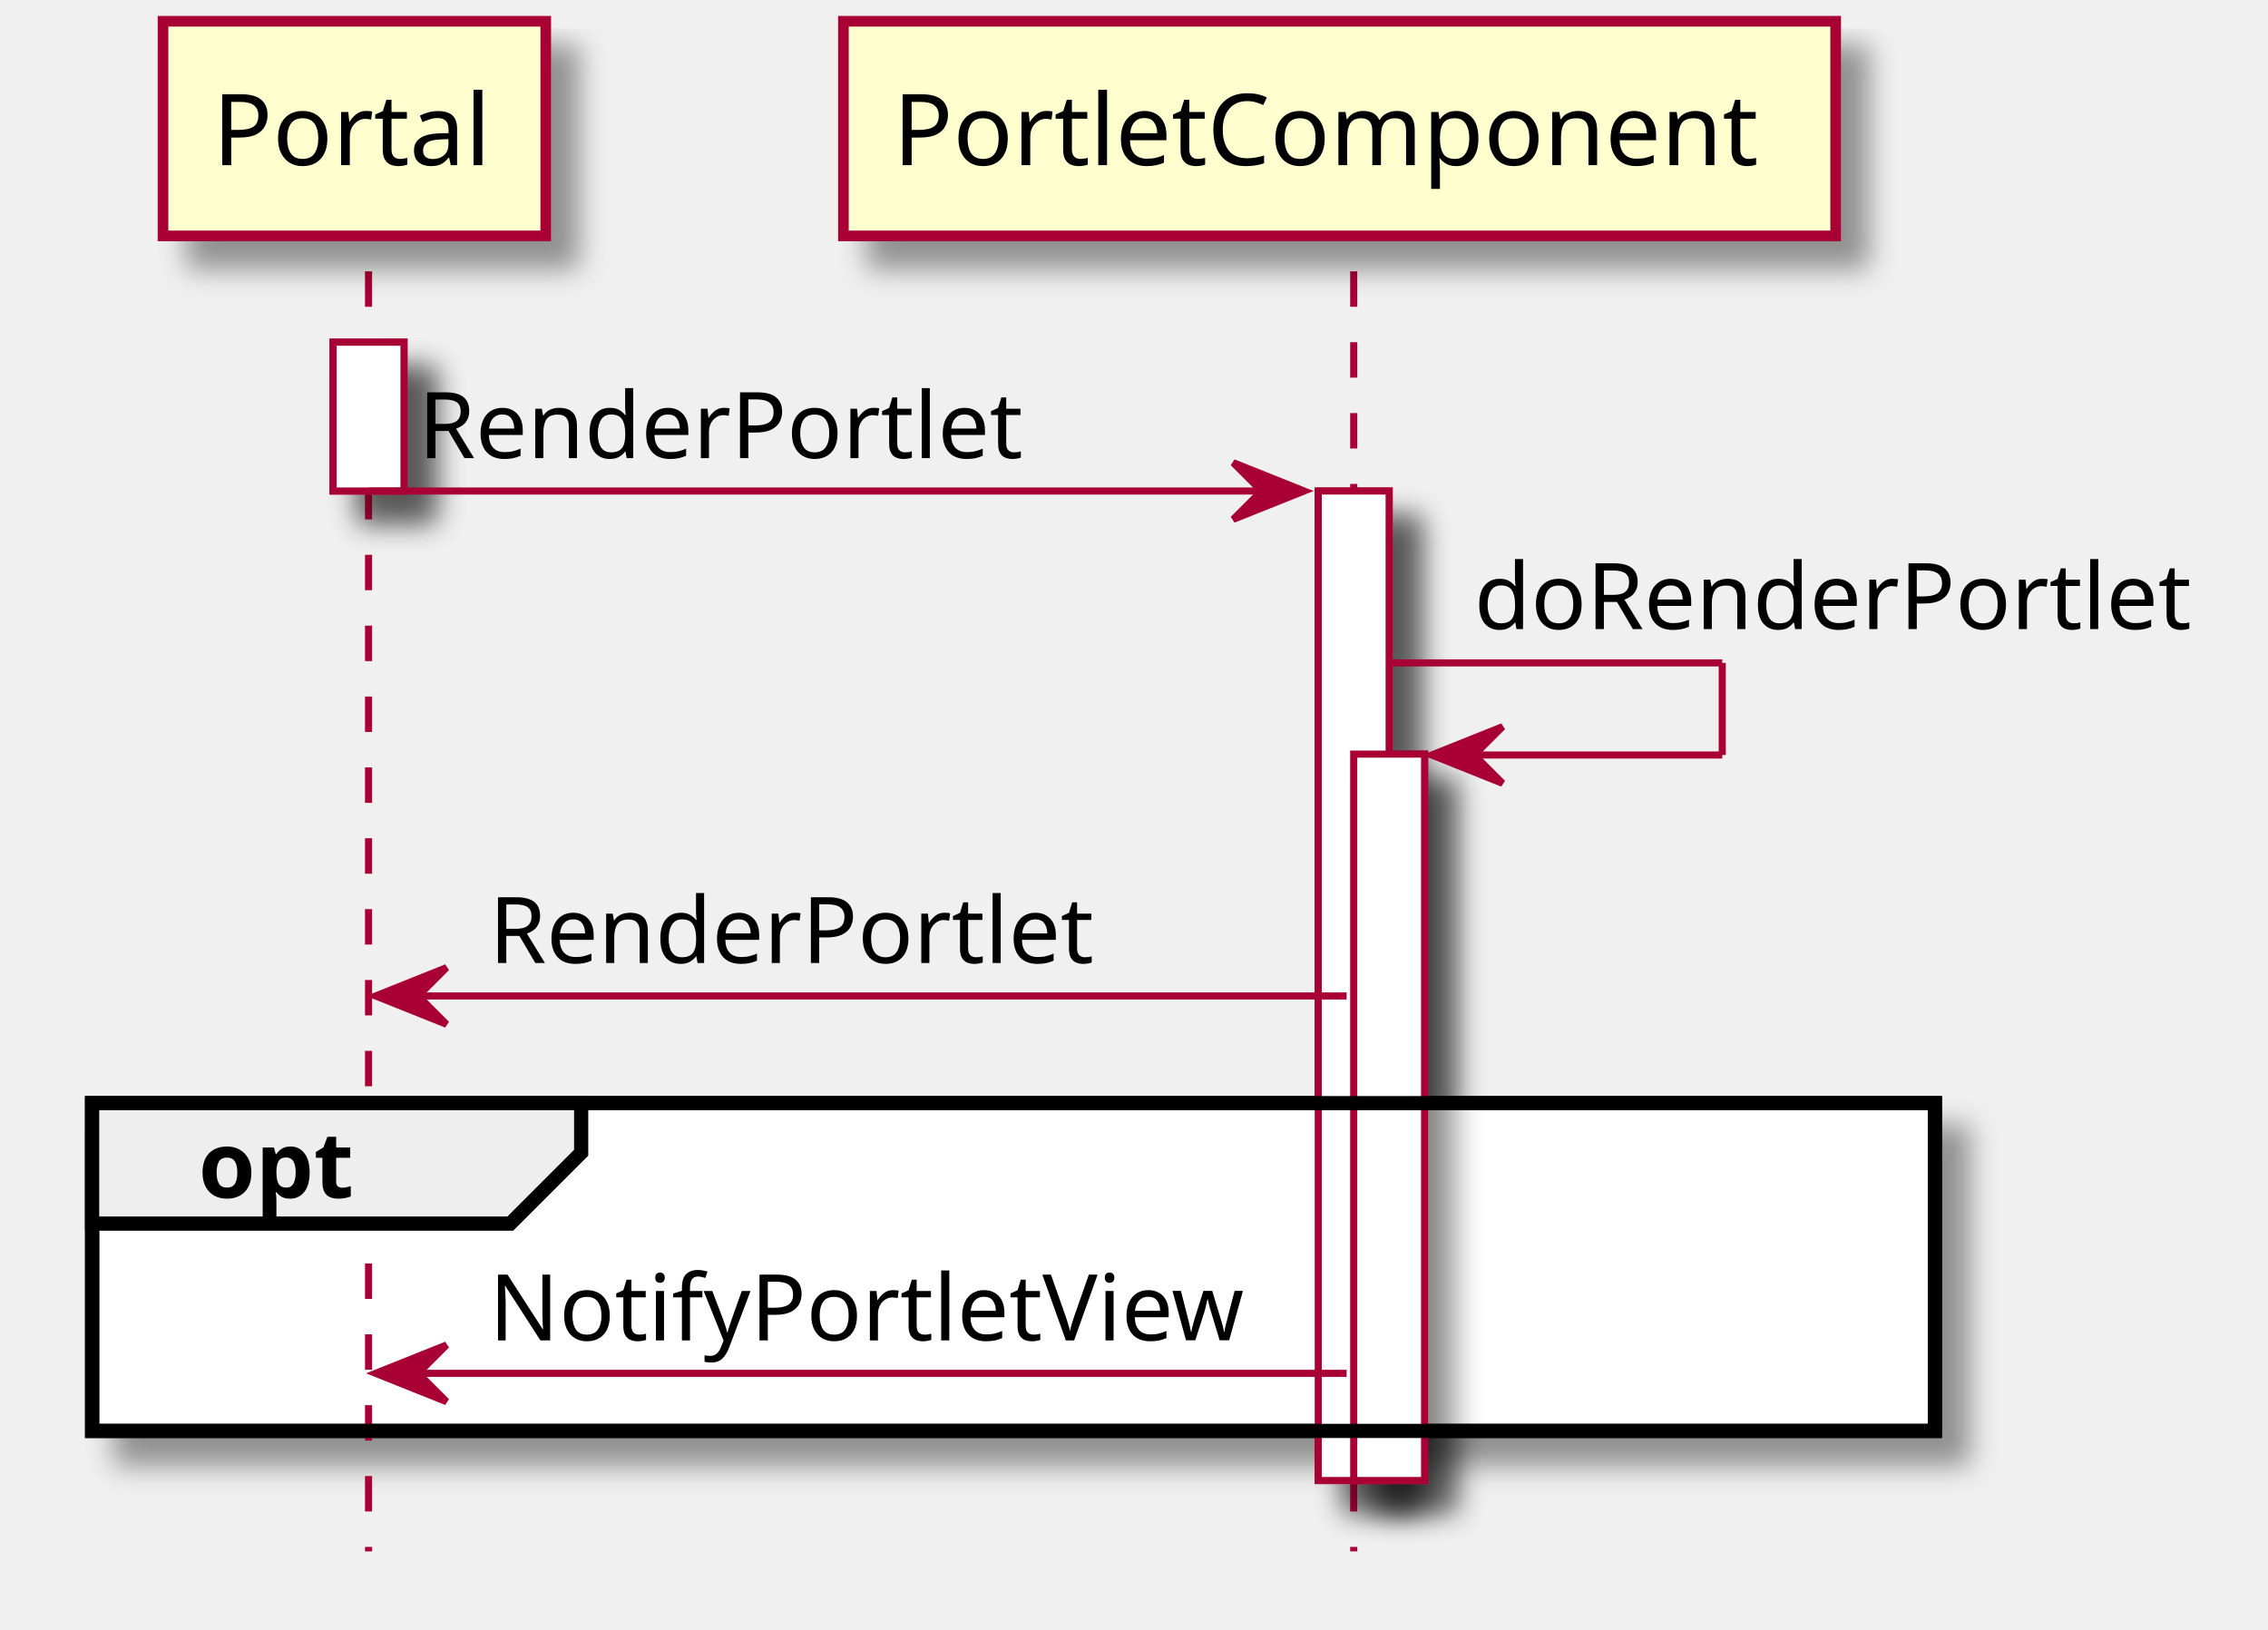
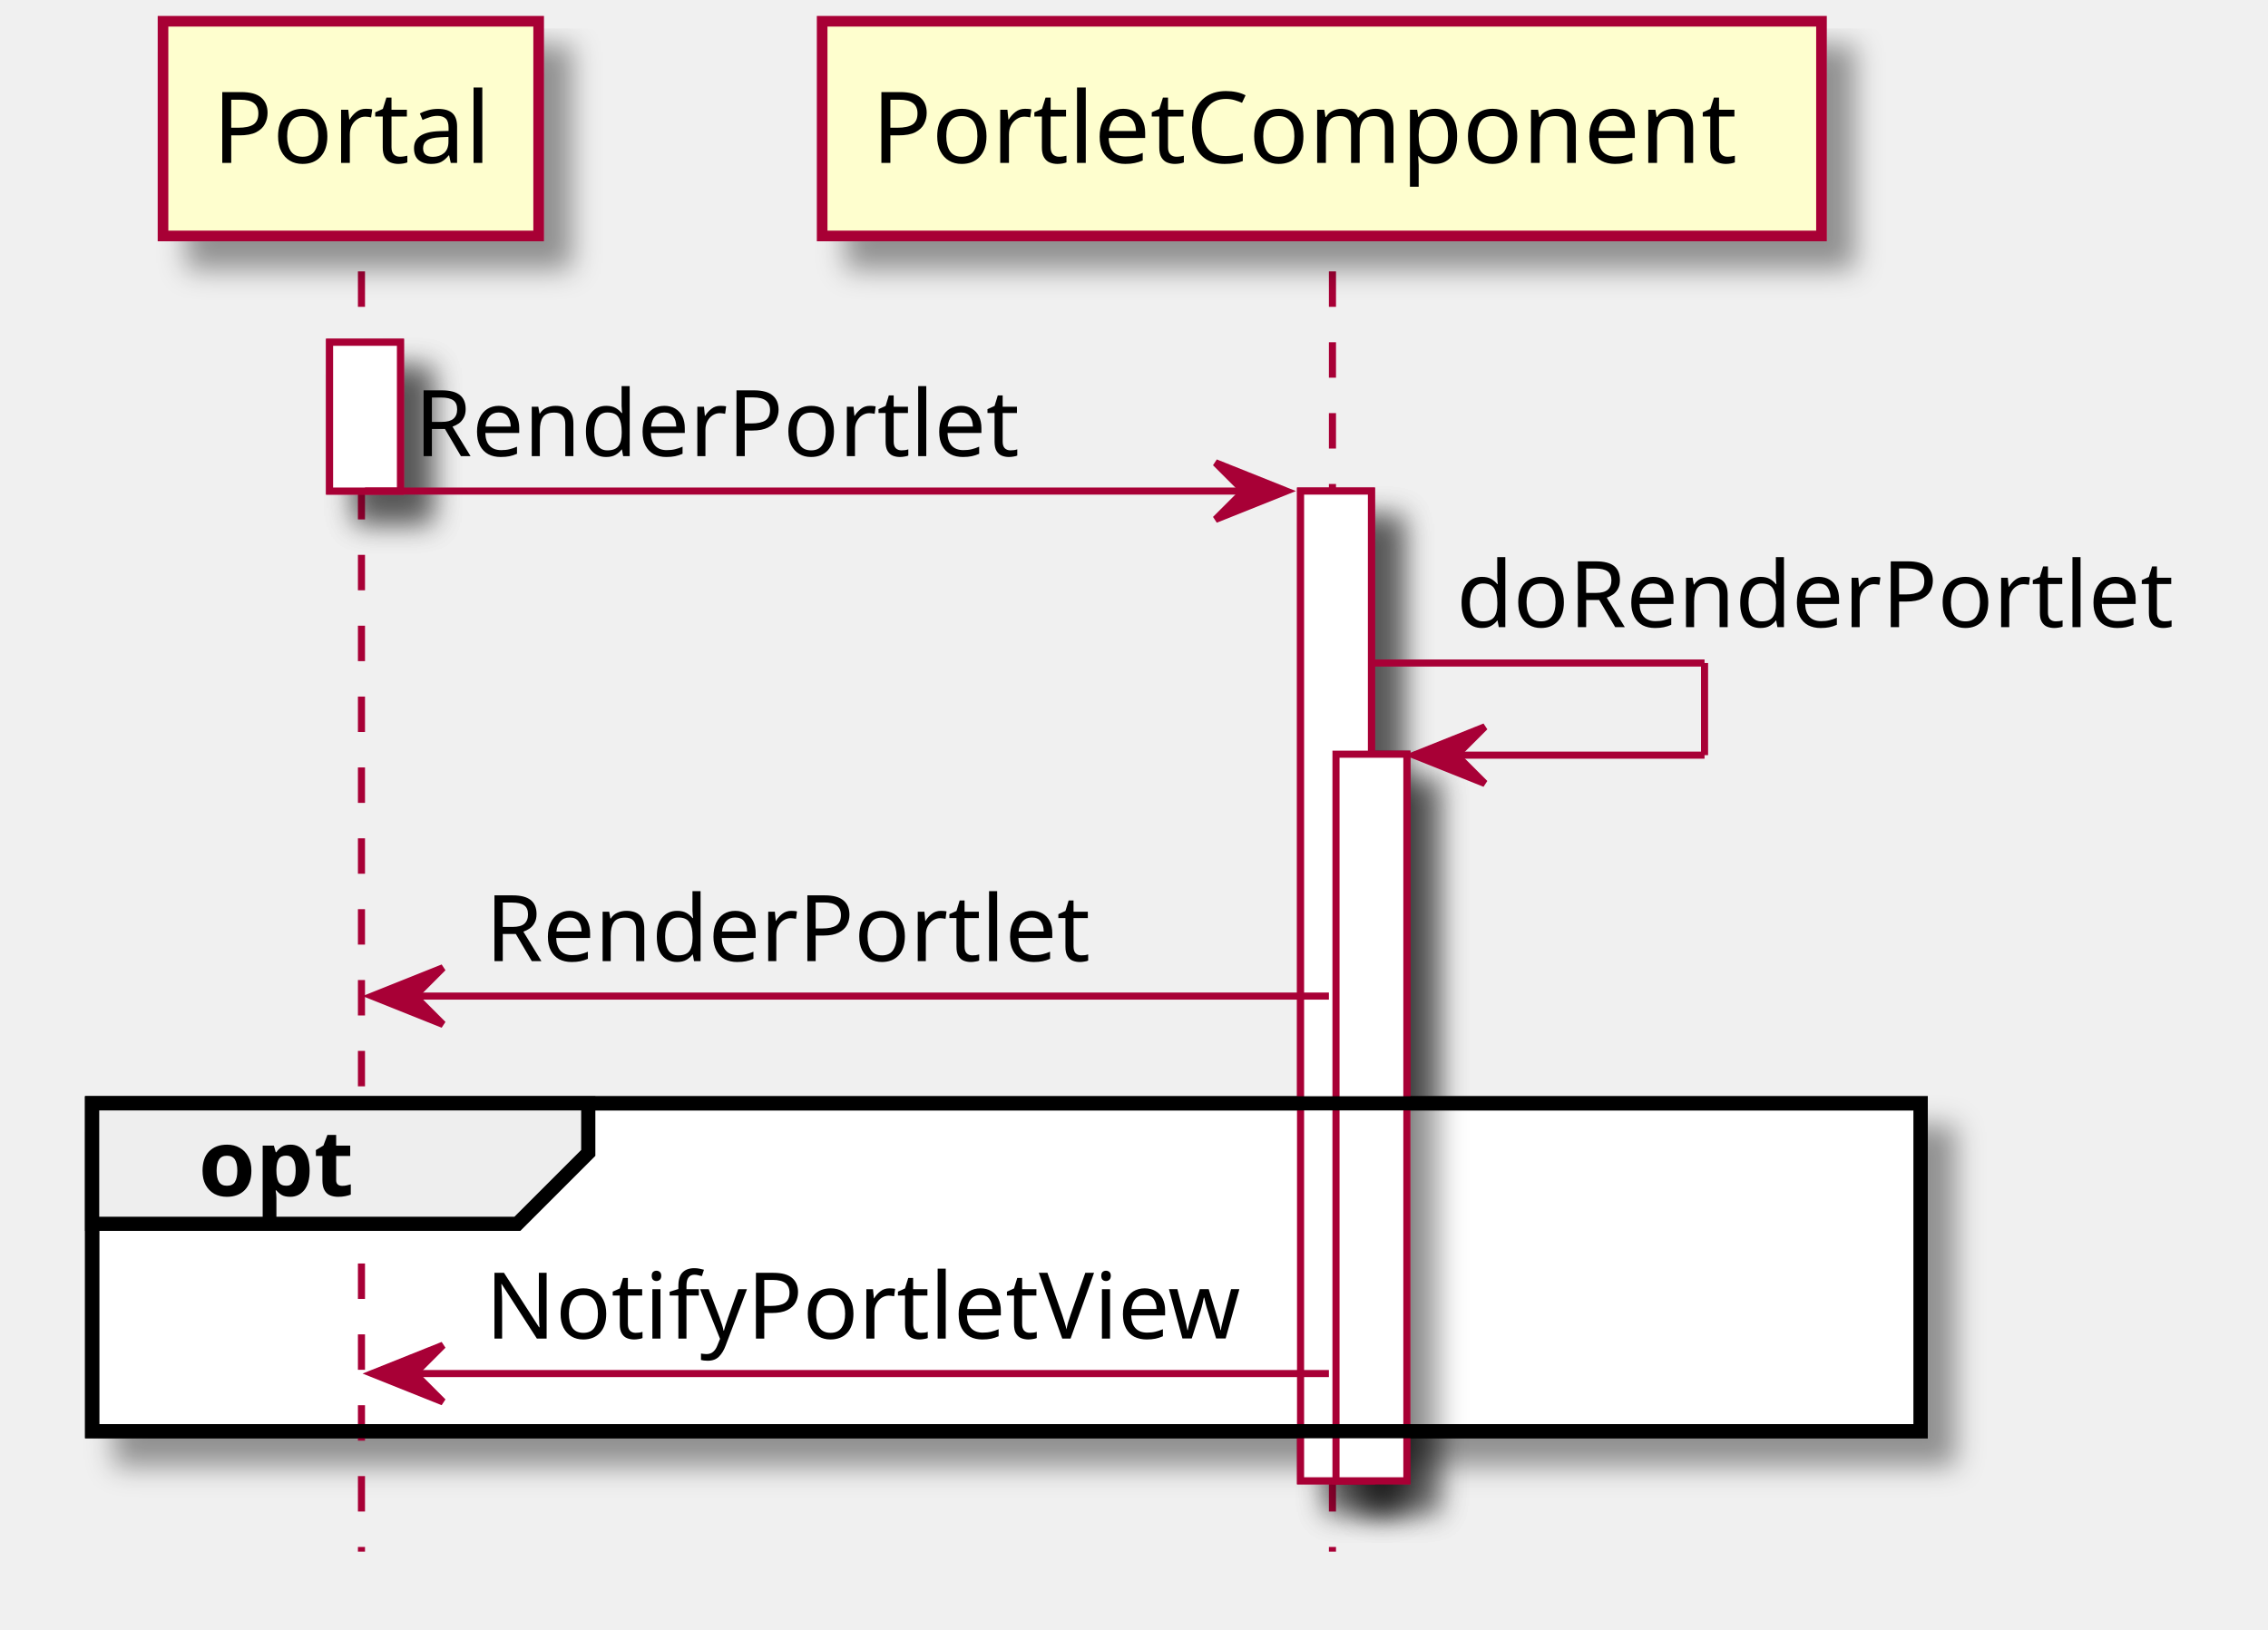
<svg xmlns="http://www.w3.org/2000/svg" contentScriptType="application/ecmascript" contentStyleType="text/css" height="230px" preserveAspectRatio="none" style="width:320px;height:230px;" version="1.1" viewBox="0 0 320 230" width="320px" zoomAndPan="magnify">
  <defs>
    <filter height="300%" id="f14vs4goqto08c" width="300%" x="-1" y="-1">
      <feGaussianBlur result="blurOut" stdDeviation="2.0" />
      <feColorMatrix in="blurOut" result="blurOut2" type="matrix" values="0 0 0 0 0 0 0 0 0 0 0 0 0 0 0 0 0 0 .4 0" />
      <feOffset dx="4.0" dy="4.0" in="blurOut2" result="blurOut3" />
      <feBlend in="SourceGraphic" in2="blurOut3" mode="normal" />
    </filter>
  </defs>
  <g>
-     <rect fill="#FFFFFF" filter="url(#f14vs4goqto08c)" height="21" style="stroke: #A80036; stroke-width: 1.0;" width="10" x="47" y="48.29" />
-     <rect fill="#FFFFFF" filter="url(#f14vs4goqto08c)" height="139.632" style="stroke: #A80036; stroke-width: 1.0;" width="10" x="186" y="69.29" />
-     <rect fill="#FFFFFF" filter="url(#f14vs4goqto08c)" height="102.506" style="stroke: #A80036; stroke-width: 1.0;" width="10" x="191" y="106.416" />
-     <rect fill="#FFFFFF" filter="url(#f14vs4goqto08c)" height="46.253" style="stroke: #000000; stroke-width: 2.0;" width="260" x="13" y="155.669" />
-     <line style="stroke: #A80036; stroke-width: 1.0; stroke-dasharray: 5.0,5.0;" x1="52" x2="52" y1="38.29" y2="218.922" />
-     <line style="stroke: #A80036; stroke-width: 1.0; stroke-dasharray: 5.0,5.0;" x1="191" x2="191" y1="38.29" y2="218.922" />
-     <rect fill="#FEFECE" filter="url(#f14vs4goqto08c)" height="30.29" style="stroke: #A80036; stroke-width: 1.5;" width="54" x="23" y="3" />
-     <text fill="#000000" font-family="sans-serif" font-size="14" lengthAdjust="spacingAndGlyphs" textLength="40" x="30" y="23.303">Portal</text>
-     <rect fill="#FEFECE" filter="url(#f14vs4goqto08c)" height="30.29" style="stroke: #A80036; stroke-width: 1.5;" width="140" x="119" y="3" />
-     <text fill="#000000" font-family="sans-serif" font-size="14" lengthAdjust="spacingAndGlyphs" textLength="126" x="126" y="23.303">PortletComponent</text>
-     <rect fill="#FFFFFF" filter="url(#f14vs4goqto08c)" height="21" style="stroke: #A80036; stroke-width: 1.0;" width="10" x="47" y="48.29" />
-     <rect fill="#FFFFFF" filter="url(#f14vs4goqto08c)" height="139.632" style="stroke: #A80036; stroke-width: 1.0;" width="10" x="186" y="69.29" />
-     <rect fill="#FFFFFF" filter="url(#f14vs4goqto08c)" height="102.506" style="stroke: #A80036; stroke-width: 1.0;" width="10" x="191" y="106.416" />
-     <polygon fill="#A80036" points="174,65.29,184,69.29,174,73.29,178,69.29" style="stroke: #A80036; stroke-width: 1.0;" />
-     <line style="stroke: #A80036; stroke-width: 1.0;" x1="52" x2="180" y1="69.29" y2="69.29" />
-     <text fill="#000000" font-family="sans-serif" font-size="13" lengthAdjust="spacingAndGlyphs" textLength="84" x="59" y="64.643">RenderPortlet</text>
-     <line style="stroke: #A80036; stroke-width: 1.0;" x1="196" x2="243" y1="93.543" y2="93.543" />
-     <line style="stroke: #A80036; stroke-width: 1.0;" x1="243" x2="243" y1="93.543" y2="106.543" />
-     <line style="stroke: #A80036; stroke-width: 1.0;" x1="202" x2="243" y1="106.543" y2="106.543" />
-     <polygon fill="#A80036" points="212,102.543,202,106.543,212,110.543,208,106.543" style="stroke: #A80036; stroke-width: 1.0;" />
-     <text fill="#000000" font-family="sans-serif" font-size="13" lengthAdjust="spacingAndGlyphs" textLength="100" x="208" y="88.769">doRenderPortlet</text>
-     <polygon fill="#A80036" points="63,136.543,53,140.543,63,144.543,59,140.543" style="stroke: #A80036; stroke-width: 1.0;" />
-     <line style="stroke: #A80036; stroke-width: 1.0;" x1="57" x2="190" y1="140.543" y2="140.543" />
-     <text fill="#000000" font-family="sans-serif" font-size="13" lengthAdjust="spacingAndGlyphs" textLength="84" x="69" y="135.895">RenderPortlet</text>
-     <rect fill="none" height="46.253" style="stroke: #000000; stroke-width: 2.0;" width="260" x="13" y="155.669" />
-     <polygon fill="#EEEEEE" points="13,155.669,82,155.669,82,162.669,72,172.669,13,172.669,13,155.669" style="stroke: #000000; stroke-width: 2.0;" />
-     <text fill="#000000" font-family="sans-serif" font-size="13" font-weight="bold" lengthAdjust="spacingAndGlyphs" textLength="24" x="28" y="169.022">opt</text>
-     <polygon fill="#A80036" points="63,189.796,53,193.796,63,197.796,59,193.796" style="stroke: #A80036; stroke-width: 1.0;" />
-     <line style="stroke: #A80036; stroke-width: 1.0;" x1="57" x2="190" y1="193.796" y2="193.796" />
-     <text fill="#000000" font-family="sans-serif" font-size="13" lengthAdjust="spacingAndGlyphs" textLength="110" x="69" y="189.148">NotifyPortletView</text>
+     <rect fill="#FFFFFF" filter="url(#f14vs4goqto08c)" height="21" style="stroke: #A80036; stroke-width: 1.0;" width="10" x="46.5" y="48.297" />
+     <rect fill="#FFFFFF" filter="url(#f14vs4goqto08c)" height="139.664" style="stroke: #A80036; stroke-width: 1.0;" width="10" x="183.5" y="69.297" />
+     <rect fill="#FFFFFF" filter="url(#f14vs4goqto08c)" height="102.531" style="stroke: #A80036; stroke-width: 1.0;" width="10" x="188.5" y="106.43" />
+     <rect fill="#FFFFFF" filter="url(#f14vs4goqto08c)" height="46.266" style="stroke: #000000; stroke-width: 2.0;" width="258" x="13" y="155.695" />
+     <line style="stroke: #A80036; stroke-width: 1.0; stroke-dasharray: 5.0,5.0;" x1="51" x2="51" y1="38.297" y2="218.961" />
+     <line style="stroke: #A80036; stroke-width: 1.0; stroke-dasharray: 5.0,5.0;" x1="188" x2="188" y1="38.297" y2="218.961" />
+     <rect fill="#FEFECE" filter="url(#f14vs4goqto08c)" height="30.297" style="stroke: #A80036; stroke-width: 1.5;" width="53" x="23" y="3" />
+     <text fill="#000000" font-family="sans-serif" font-size="14" lengthAdjust="spacingAndGlyphs" textLength="39" x="30" y="22.995">Portal</text>
+     <rect fill="#FEFECE" filter="url(#f14vs4goqto08c)" height="30.297" style="stroke: #A80036; stroke-width: 1.5;" width="141" x="116" y="3" />
+     <text fill="#000000" font-family="sans-serif" font-size="14" lengthAdjust="spacingAndGlyphs" textLength="127" x="123" y="22.995">PortletComponent</text>
+     <rect fill="#FFFFFF" filter="url(#f14vs4goqto08c)" height="21" style="stroke: #A80036; stroke-width: 1.0;" width="10" x="46.5" y="48.297" />
+     <rect fill="#FFFFFF" filter="url(#f14vs4goqto08c)" height="139.664" style="stroke: #A80036; stroke-width: 1.0;" width="10" x="183.5" y="69.297" />
+     <rect fill="#FFFFFF" filter="url(#f14vs4goqto08c)" height="102.531" style="stroke: #A80036; stroke-width: 1.0;" width="10" x="188.5" y="106.43" />
+     <polygon fill="#A80036" points="171.5,65.297,181.5,69.297,171.5,73.297,175.5,69.297" style="stroke: #A80036; stroke-width: 1.0;" />
+     <line style="stroke: #A80036; stroke-width: 1.0;" x1="51.5" x2="177.5" y1="69.297" y2="69.297" />
+     <text fill="#000000" font-family="sans-serif" font-size="13" lengthAdjust="spacingAndGlyphs" textLength="87" x="58.5" y="64.364">RenderPortlet</text>
+     <line style="stroke: #A80036; stroke-width: 1.0;" x1="193.5" x2="240.5" y1="93.562" y2="93.562" />
+     <line style="stroke: #A80036; stroke-width: 1.0;" x1="240.5" x2="240.5" y1="93.562" y2="106.562" />
+     <line style="stroke: #A80036; stroke-width: 1.0;" x1="199.5" x2="240.5" y1="106.562" y2="106.562" />
+     <polygon fill="#A80036" points="209.5,102.562,199.5,106.562,209.5,110.562,205.5,106.562" style="stroke: #A80036; stroke-width: 1.0;" />
+     <text fill="#000000" font-family="sans-serif" font-size="13" lengthAdjust="spacingAndGlyphs" textLength="103" x="205.5" y="88.497">doRenderPortlet</text>
+     <polygon fill="#A80036" points="62.5,136.562,52.5,140.562,62.5,144.562,58.5,140.562" style="stroke: #A80036; stroke-width: 1.0;" />
+     <line style="stroke: #A80036; stroke-width: 1.0;" x1="56.5" x2="187.5" y1="140.562" y2="140.562" />
+     <text fill="#000000" font-family="sans-serif" font-size="13" lengthAdjust="spacingAndGlyphs" textLength="87" x="68.5" y="135.629">RenderPortlet</text>
+     <rect fill="none" height="46.266" style="stroke: #000000; stroke-width: 2.0;" width="258" x="13" y="155.695" />
+     <polygon fill="#EEEEEE" points="13,155.695,83,155.695,83,162.695,73,172.695,13,172.695,13,155.695" style="stroke: #000000; stroke-width: 2.0;" />
+     <text fill="#000000" font-family="sans-serif" font-size="13" font-weight="bold" lengthAdjust="spacingAndGlyphs" textLength="25" x="28" y="168.762">opt</text>
+     <polygon fill="#A80036" points="62.5,189.828,52.5,193.828,62.5,197.828,58.5,193.828" style="stroke: #A80036; stroke-width: 1.0;" />
+     <line style="stroke: #A80036; stroke-width: 1.0;" x1="56.5" x2="187.5" y1="193.828" y2="193.828" />
+     <text fill="#000000" font-family="sans-serif" font-size="13" lengthAdjust="spacingAndGlyphs" textLength="108" x="68.5" y="188.895">NotifyPortletView</text>
  </g>
</svg>
